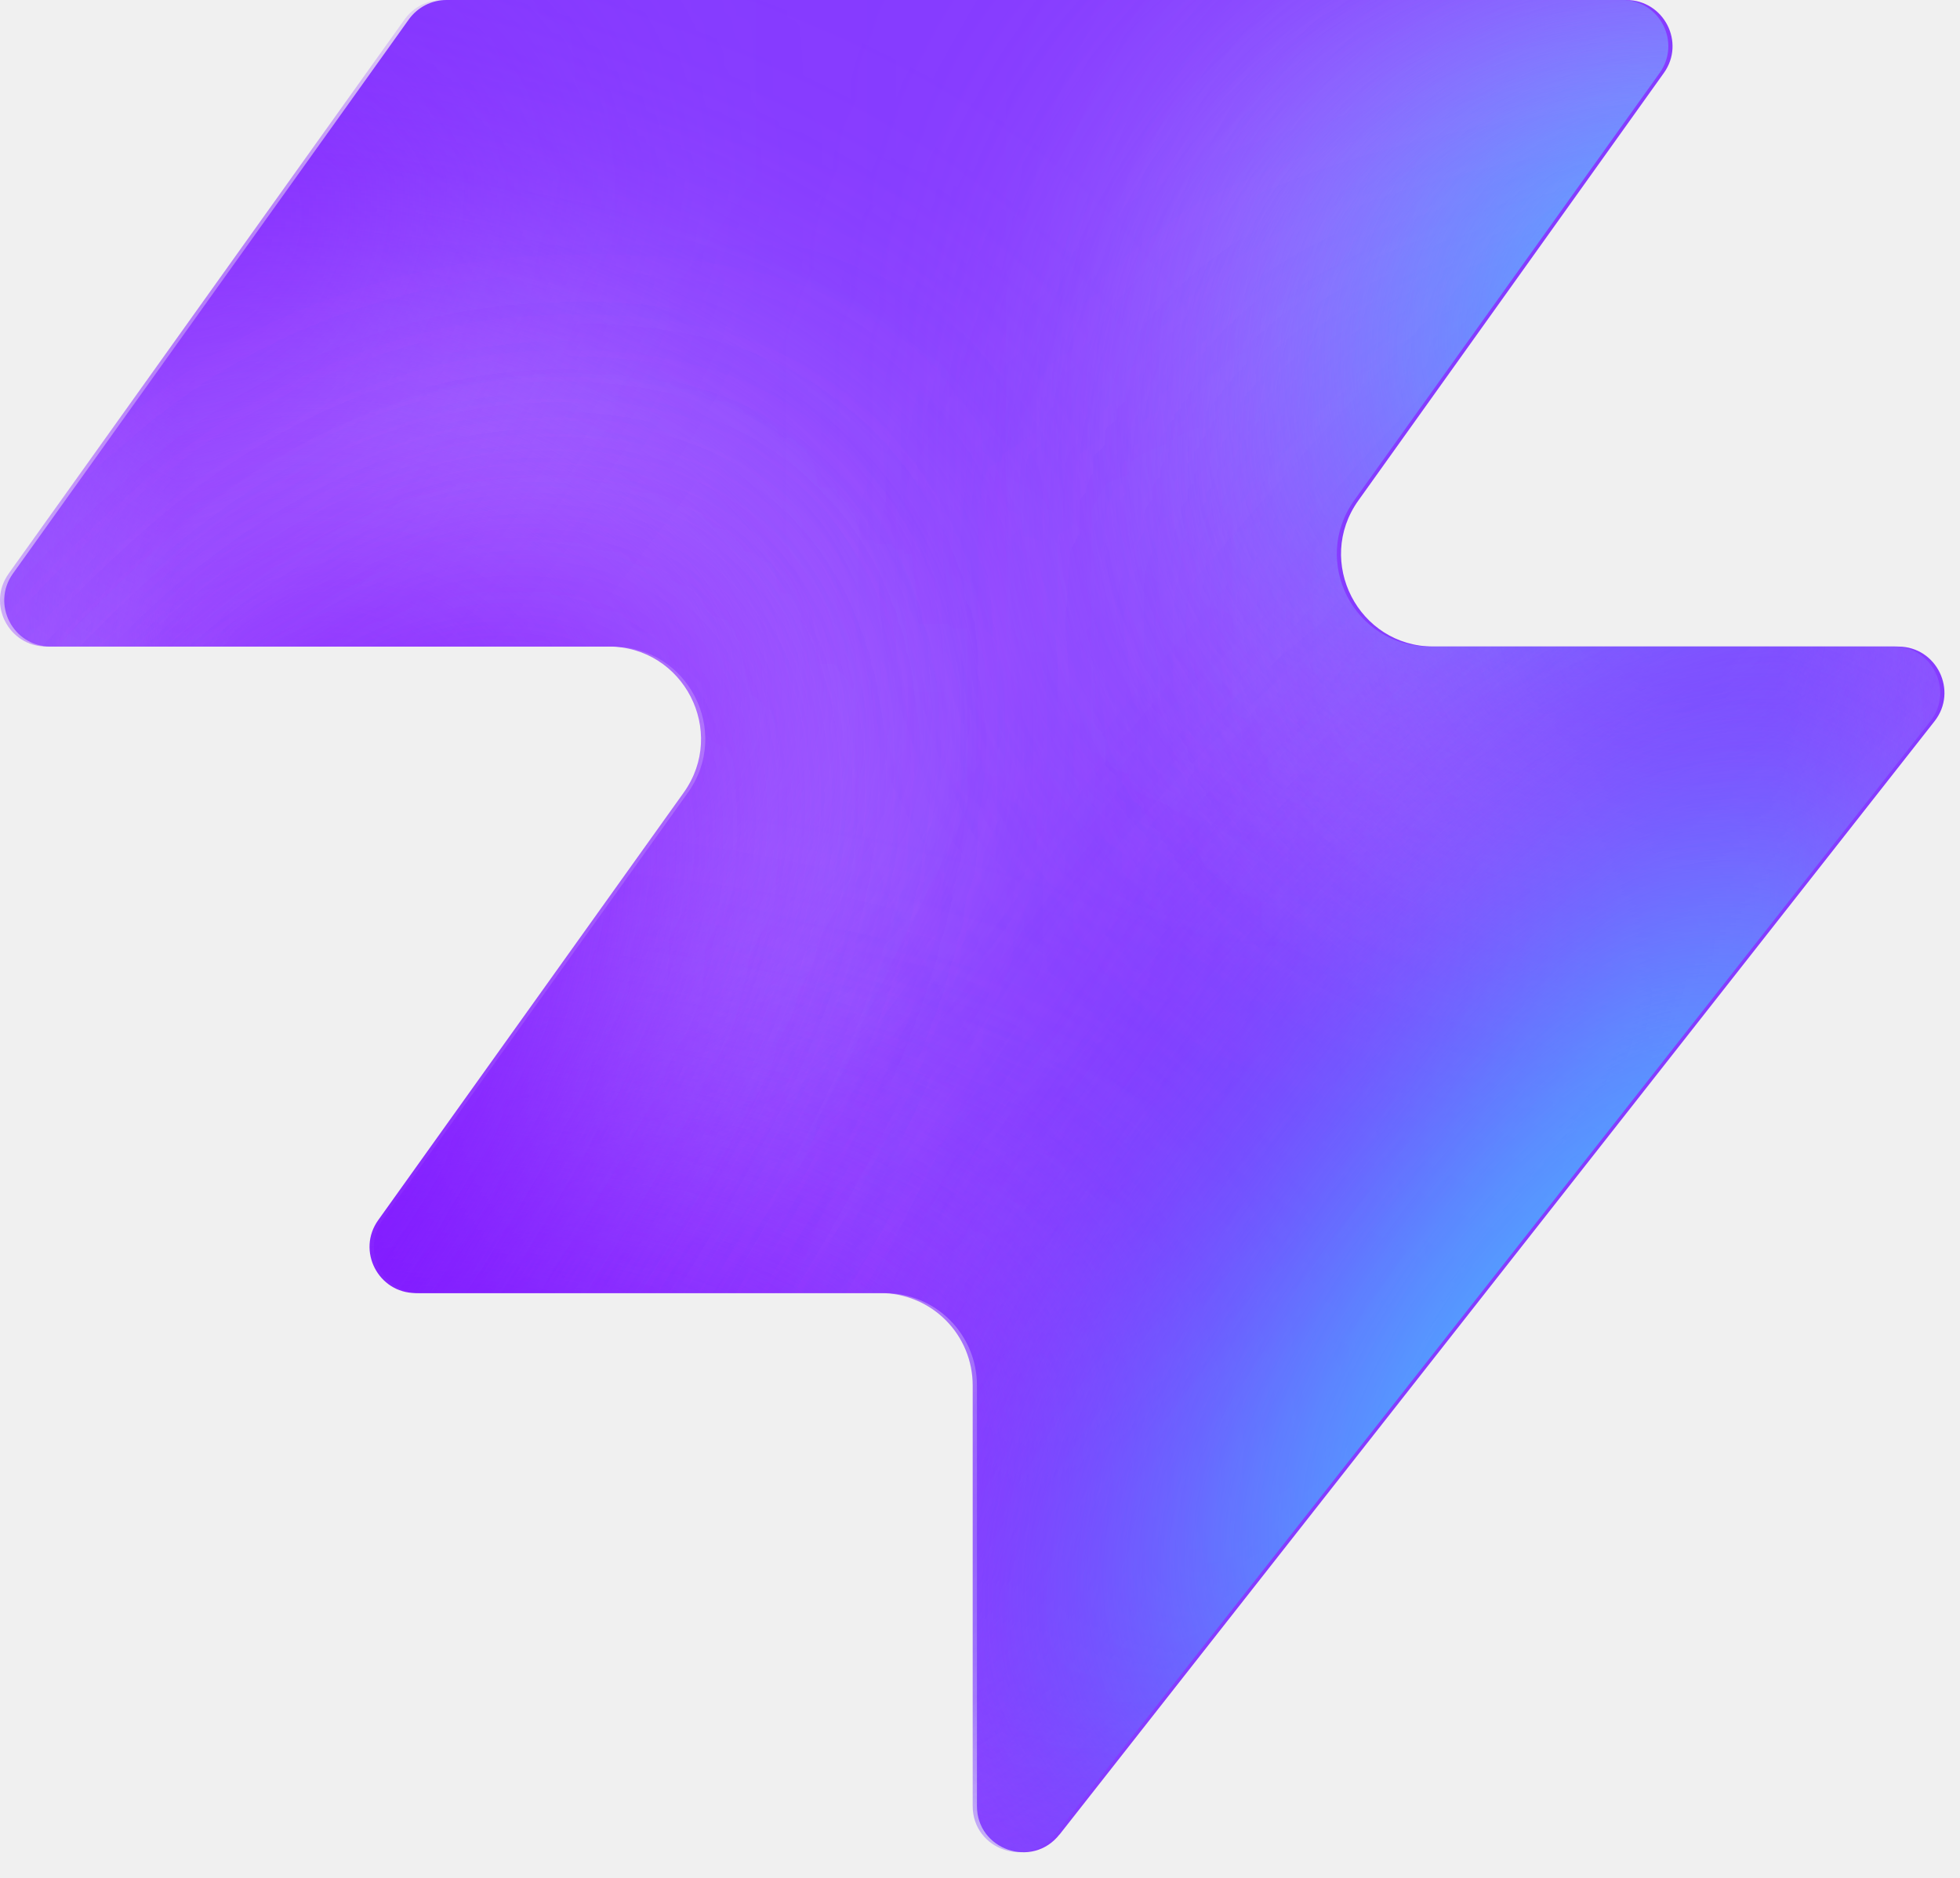
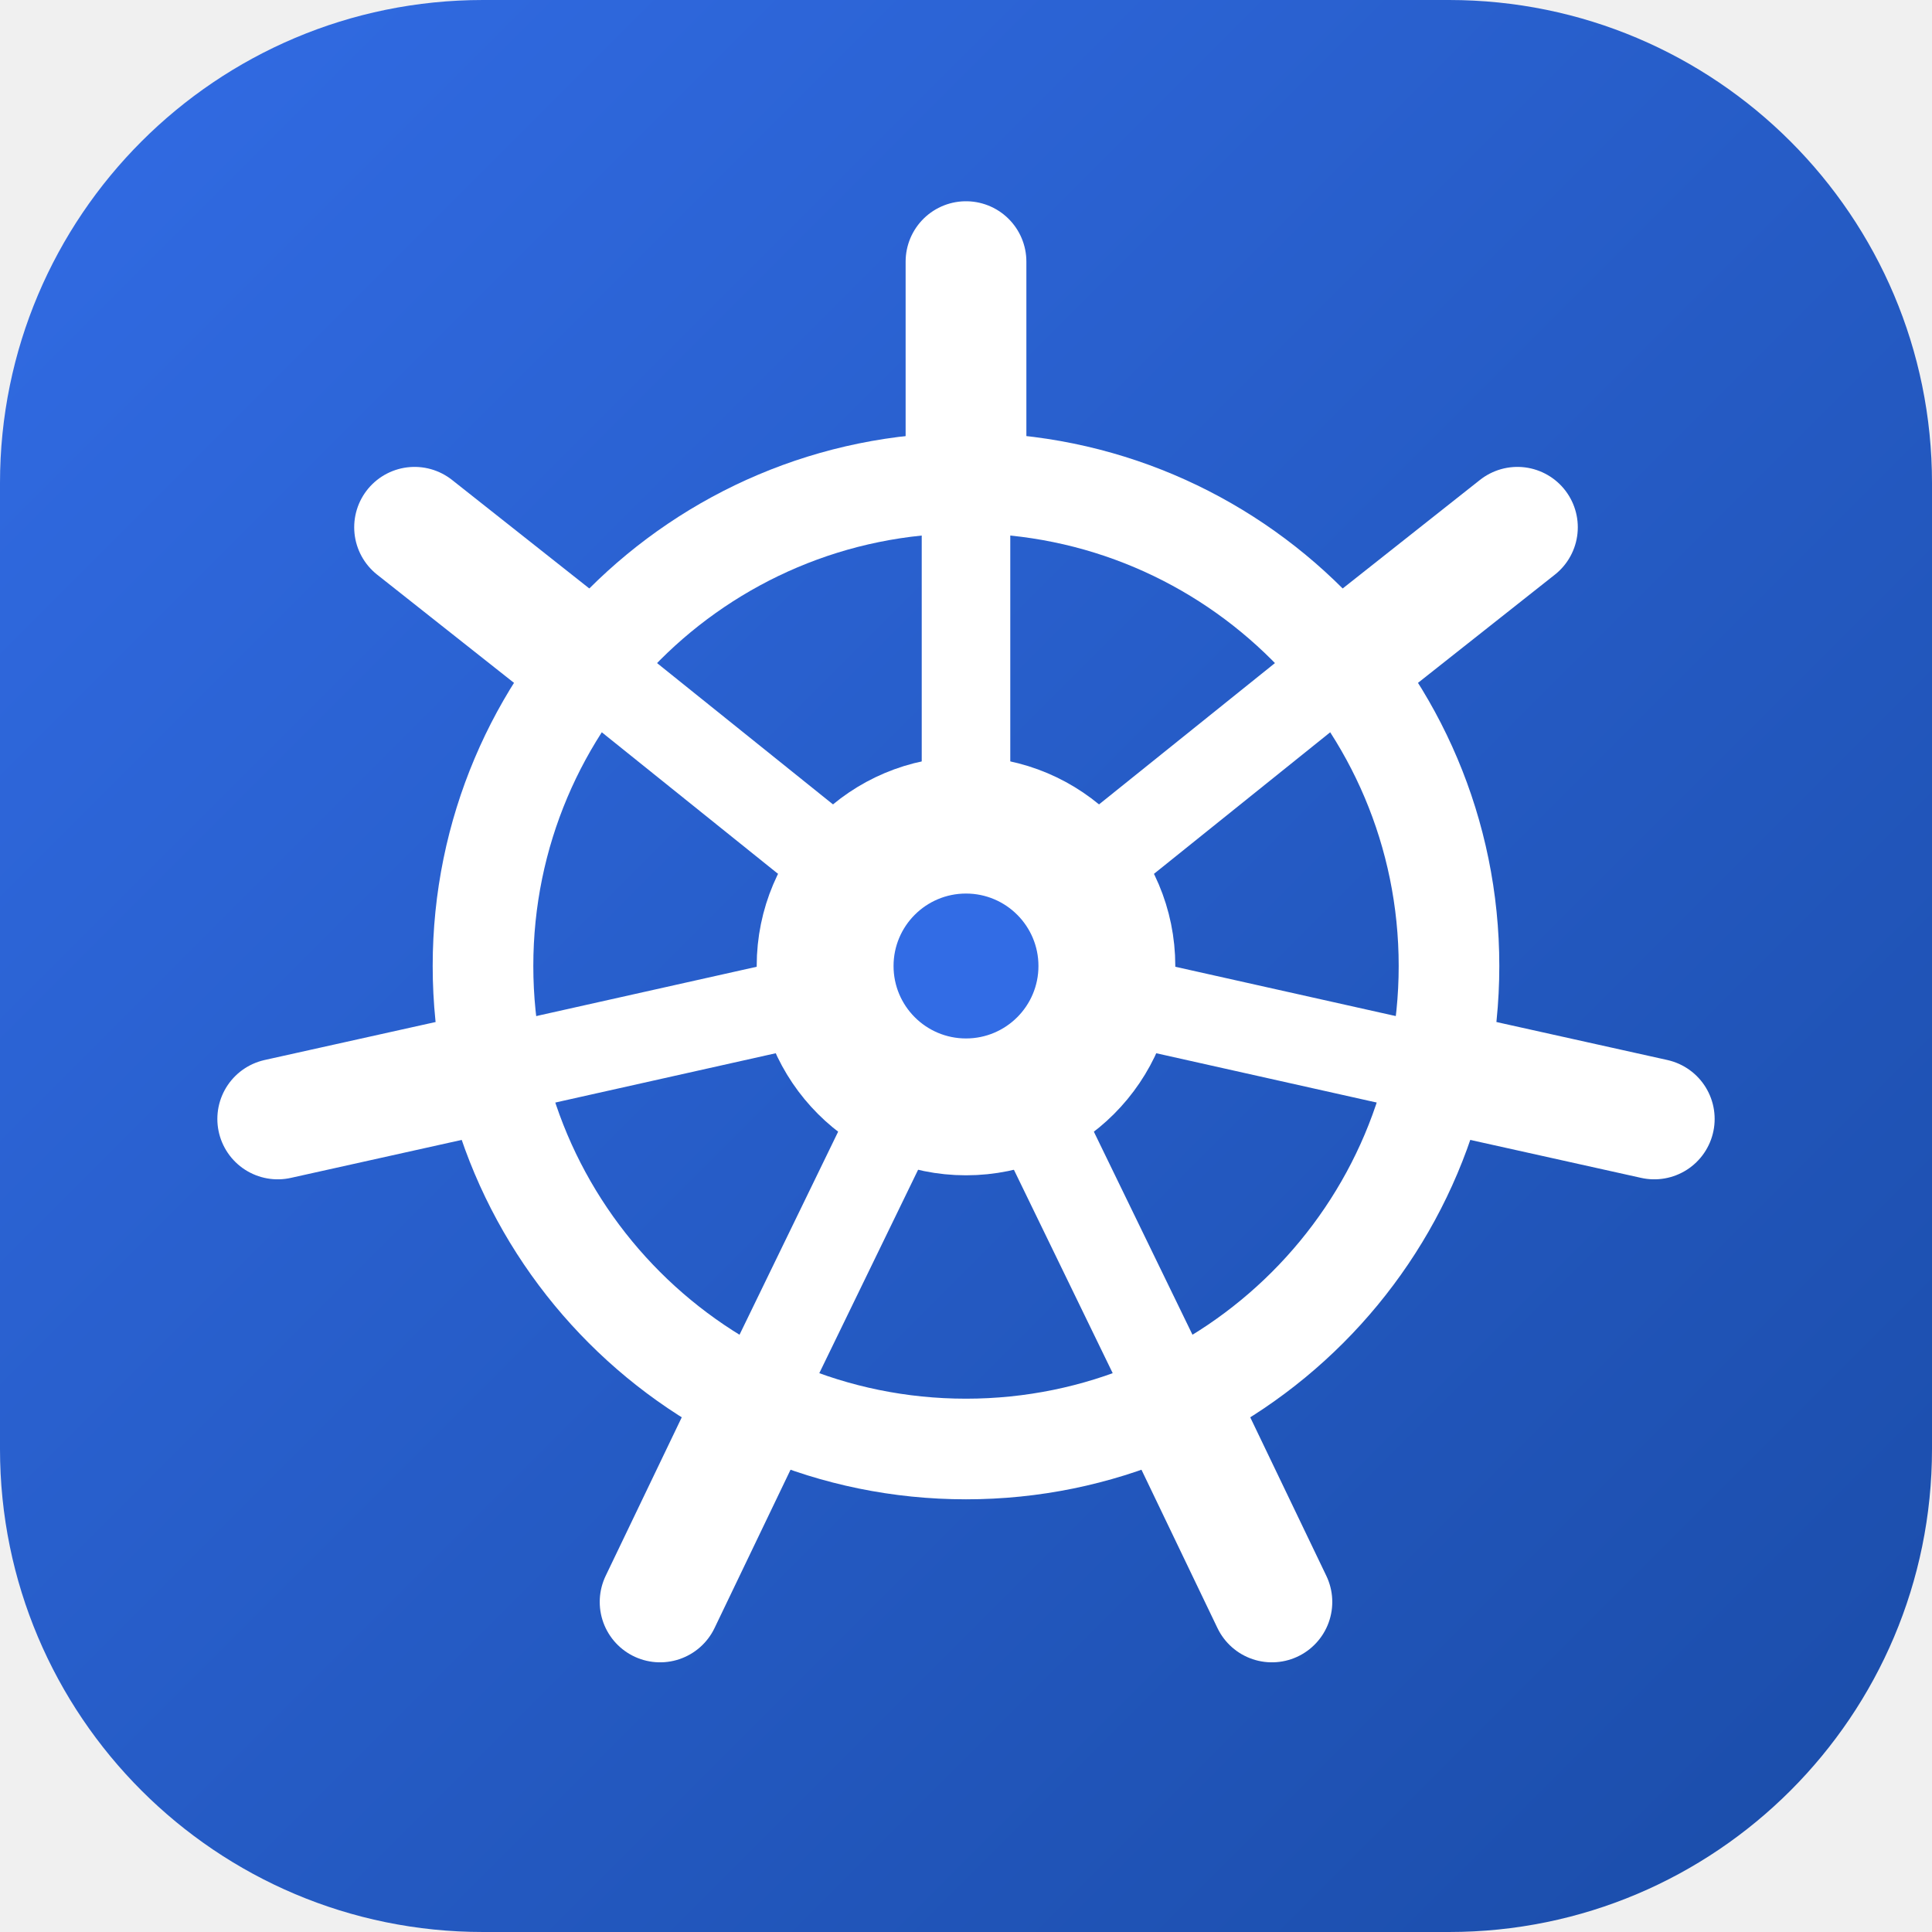
- <svg xmlns="http://www.w3.org/2000/svg" width="48" height="46" fill="none" viewBox="0 0 48 46">
-   <path fill="#863bff" d="M25.946 44.938c-.664.845-2.021.375-2.021-.698V33.937a2.26 2.26 0 0 0-2.262-2.262H10.287c-.92 0-1.456-1.04-.92-1.788l7.48-10.471c1.07-1.497 0-3.578-1.842-3.578H1.237c-.92 0-1.456-1.04-.92-1.788L10.013.474c.214-.297.556-.474.92-.474h28.894c.92 0 1.456 1.04.92 1.788l-7.48 10.471c-1.07 1.498 0 3.579 1.842 3.579h11.377c.943 0 1.473 1.088.89 1.83L25.947 44.94z" style="fill:#863bff;fill:color(display-p3 .525 .23 1);fill-opacity:1" />
-   <mask id="a" width="48" height="46" x="0" y="0" maskUnits="userSpaceOnUse" style="mask-type:alpha">
-     <path fill="#000" d="M25.842 44.938c-.664.844-2.021.375-2.021-.698V33.937a2.26 2.26 0 0 0-2.262-2.262H10.183c-.92 0-1.456-1.04-.92-1.788l7.48-10.471c1.07-1.498 0-3.579-1.842-3.579H1.133c-.92 0-1.456-1.04-.92-1.787L9.91.473c.214-.297.556-.474.92-.474h28.894c.92 0 1.456 1.04.92 1.788l-7.48 10.471c-1.07 1.498 0 3.578 1.842 3.578h11.377c.943 0 1.473 1.088.89 1.832L25.843 44.94z" style="fill:#000;fill-opacity:1" />
-   </mask>
-   <g mask="url(#a)">
-     <g filter="url(#b)">
-       <ellipse cx="5.508" cy="14.704" fill="#ede6ff" rx="5.508" ry="14.704" style="fill:#ede6ff;fill:color(display-p3 .927 .903 1);fill-opacity:1" transform="matrix(.00324 1 1 -.00324 -4.47 31.516)" />
-     </g>
-     <g filter="url(#c)">
-       <ellipse cx="10.399" cy="29.851" fill="#ede6ff" rx="10.399" ry="29.851" style="fill:#ede6ff;fill:color(display-p3 .927 .903 1);fill-opacity:1" transform="matrix(.00324 1 1 -.00324 -39.328 7.883)" />
-     </g>
-     <g filter="url(#d)">
-       <ellipse cx="5.508" cy="30.487" fill="#7e14ff" rx="5.508" ry="30.487" style="fill:#7e14ff;fill:color(display-p3 .492 .077 1);fill-opacity:1" transform="rotate(89.814 -25.913 -14.639)scale(1 -1)" />
-     </g>
-     <g filter="url(#e)">
-       <ellipse cx="5.508" cy="30.599" fill="#7e14ff" rx="5.508" ry="30.599" style="fill:#7e14ff;fill:color(display-p3 .492 .077 1);fill-opacity:1" transform="rotate(89.814 -32.644 -3.334)scale(1 -1)" />
-     </g>
-     <g filter="url(#f)">
-       <ellipse cx="5.508" cy="30.599" fill="#7e14ff" rx="5.508" ry="30.599" style="fill:#7e14ff;fill:color(display-p3 .492 .077 1);fill-opacity:1" transform="matrix(.00324 1 1 -.00324 -34.34 30.47)" />
-     </g>
-     <g filter="url(#g)">
-       <ellipse cx="14.072" cy="22.078" fill="#ede6ff" rx="14.072" ry="22.078" style="fill:#ede6ff;fill:color(display-p3 .927 .903 1);fill-opacity:1" transform="rotate(93.35 24.506 48.493)scale(-1 1)" />
-     </g>
-     <g filter="url(#h)">
-       <ellipse cx="3.47" cy="21.501" fill="#7e14ff" rx="3.47" ry="21.501" style="fill:#7e14ff;fill:color(display-p3 .492 .077 1);fill-opacity:1" transform="rotate(89.009 28.708 47.59)scale(-1 1)" />
-     </g>
-     <g filter="url(#i)">
-       <ellipse cx="3.47" cy="21.501" fill="#7e14ff" rx="3.47" ry="21.501" style="fill:#7e14ff;fill:color(display-p3 .492 .077 1);fill-opacity:1" transform="rotate(89.009 28.708 47.59)scale(-1 1)" />
-     </g>
-     <g filter="url(#j)">
-       <ellipse cx=".387" cy="8.972" fill="#7e14ff" rx="4.407" ry="29.108" style="fill:#7e14ff;fill:color(display-p3 .492 .077 1);fill-opacity:1" transform="rotate(39.51 .387 8.972)" />
-     </g>
-     <g filter="url(#k)">
-       <ellipse cx="47.523" cy="-6.092" fill="#7e14ff" rx="4.407" ry="29.108" style="fill:#7e14ff;fill:color(display-p3 .492 .077 1);fill-opacity:1" transform="rotate(37.892 47.523 -6.092)" />
-     </g>
-     <g filter="url(#l)">
-       <ellipse cx="41.412" cy="6.333" fill="#47bfff" rx="5.971" ry="9.665" style="fill:#47bfff;fill:color(display-p3 .28 .748 1);fill-opacity:1" transform="rotate(37.892 41.412 6.333)" />
-     </g>
-     <g filter="url(#m)">
-       <ellipse cx="-1.879" cy="38.332" fill="#7e14ff" rx="4.407" ry="29.108" style="fill:#7e14ff;fill:color(display-p3 .492 .077 1);fill-opacity:1" transform="rotate(37.892 -1.88 38.332)" />
-     </g>
-     <g filter="url(#n)">
-       <ellipse cx="-1.879" cy="38.332" fill="#7e14ff" rx="4.407" ry="29.108" style="fill:#7e14ff;fill:color(display-p3 .492 .077 1);fill-opacity:1" transform="rotate(37.892 -1.88 38.332)" />
-     </g>
-     <g filter="url(#o)">
-       <ellipse cx="35.651" cy="29.907" fill="#7e14ff" rx="4.407" ry="29.108" style="fill:#7e14ff;fill:color(display-p3 .492 .077 1);fill-opacity:1" transform="rotate(37.892 35.651 29.907)" />
-     </g>
-     <g filter="url(#p)">
-       <ellipse cx="38.418" cy="32.4" fill="#47bfff" rx="5.971" ry="15.297" style="fill:#47bfff;fill:color(display-p3 .28 .748 1);fill-opacity:1" transform="rotate(37.892 38.418 32.4)" />
-     </g>
+ <svg xmlns="http://www.w3.org/2000/svg" viewBox="0 0 48 48" width="48" height="48" fill="none">
+   <defs>
+     <linearGradient id="k8sGrad" x1="0%" y1="0%" x2="100%" y2="100%">
+       <stop offset="0%" stop-color="#326ce5" />
+       <stop offset="100%" stop-color="#1a4ca8" />
+     </linearGradient>
+   </defs>
+   <rect width="48" height="48" rx="12" fill="url(#k8sGrad)" />
+   <g stroke="#ffffff" stroke-width="2.5" stroke-linecap="round" stroke-linejoin="round" transform="translate(0, 0)">
+     <circle cx="24" cy="24" r="12" stroke-width="2.5" />
+     <circle cx="24" cy="24" r="4.2" fill="#ffffff" stroke-width="2" />
+     <circle cx="24" cy="24" r="1.8" fill="#326ce5" stroke="none" />
+     <line x1="24" y1="19.8" x2="24" y2="12" stroke-width="2.2" />
+     <line x1="24" y1="12" x2="24" y2="6.5" stroke-width="3" />
+     <line x1="27.3" y1="21.4" x2="33.4" y2="16.5" stroke-width="2.2" />
+     <line x1="33.4" y1="16.5" x2="37.7" y2="13.1" stroke-width="3" />
+     <line x1="28.1" y1="24.9" x2="35.7" y2="26.6" stroke-width="2.2" />
+     <line x1="35.7" y1="26.6" x2="41.1" y2="27.8" stroke-width="3" />
+     <line x1="25.8" y1="27.8" x2="29.2" y2="34.8" stroke-width="2.2" />
+     <line x1="29.2" y1="34.8" x2="31.6" y2="39.8" stroke-width="3" />
+     <line x1="22.2" y1="27.8" x2="18.8" y2="34.8" stroke-width="2.2" />
+     <line x1="18.8" y1="34.8" x2="16.4" y2="39.8" stroke-width="3" />
+     <line x1="19.9" y1="24.9" x2="12.3" y2="26.6" stroke-width="2.2" />
+     <line x1="12.3" y1="26.6" x2="6.9" y2="27.8" stroke-width="3" />
+     <line x1="20.7" y1="21.4" x2="14.6" y2="16.5" stroke-width="2.2" />
+     <line x1="14.6" y1="16.5" x2="10.3" y2="13.1" stroke-width="3" />
  </g>
-   <defs>
-     <filter id="b" width="60.045" height="41.654" x="-19.77" y="16.149" color-interpolation-filters="sRGB" filterUnits="userSpaceOnUse">
-       <feFlood flood-opacity="0" result="BackgroundImageFix" />
-       <feBlend in="SourceGraphic" in2="BackgroundImageFix" result="shape" />
-       <feGaussianBlur result="effect1_foregroundBlur_2002_17158" stdDeviation="7.659" />
-     </filter>
-     <filter id="c" width="90.34" height="51.437" x="-54.613" y="-7.533" color-interpolation-filters="sRGB" filterUnits="userSpaceOnUse">
-       <feFlood flood-opacity="0" result="BackgroundImageFix" />
-       <feBlend in="SourceGraphic" in2="BackgroundImageFix" result="shape" />
-       <feGaussianBlur result="effect1_foregroundBlur_2002_17158" stdDeviation="7.659" />
-     </filter>
-     <filter id="d" width="79.355" height="29.4" x="-49.64" y="2.03" color-interpolation-filters="sRGB" filterUnits="userSpaceOnUse">
-       <feFlood flood-opacity="0" result="BackgroundImageFix" />
-       <feBlend in="SourceGraphic" in2="BackgroundImageFix" result="shape" />
-       <feGaussianBlur result="effect1_foregroundBlur_2002_17158" stdDeviation="4.596" />
-     </filter>
-     <filter id="e" width="79.579" height="29.4" x="-45.045" y="20.029" color-interpolation-filters="sRGB" filterUnits="userSpaceOnUse">
-       <feFlood flood-opacity="0" result="BackgroundImageFix" />
-       <feBlend in="SourceGraphic" in2="BackgroundImageFix" result="shape" />
-       <feGaussianBlur result="effect1_foregroundBlur_2002_17158" stdDeviation="4.596" />
-     </filter>
-     <filter id="f" width="79.579" height="29.4" x="-43.513" y="21.178" color-interpolation-filters="sRGB" filterUnits="userSpaceOnUse">
-       <feFlood flood-opacity="0" result="BackgroundImageFix" />
-       <feBlend in="SourceGraphic" in2="BackgroundImageFix" result="shape" />
-       <feGaussianBlur result="effect1_foregroundBlur_2002_17158" stdDeviation="4.596" />
-     </filter>
-     <filter id="g" width="74.749" height="58.852" x="15.756" y="-17.901" color-interpolation-filters="sRGB" filterUnits="userSpaceOnUse">
-       <feFlood flood-opacity="0" result="BackgroundImageFix" />
-       <feBlend in="SourceGraphic" in2="BackgroundImageFix" result="shape" />
-       <feGaussianBlur result="effect1_foregroundBlur_2002_17158" stdDeviation="7.659" />
-     </filter>
-     <filter id="h" width="61.377" height="25.362" x="23.548" y="2.284" color-interpolation-filters="sRGB" filterUnits="userSpaceOnUse">
-       <feFlood flood-opacity="0" result="BackgroundImageFix" />
-       <feBlend in="SourceGraphic" in2="BackgroundImageFix" result="shape" />
-       <feGaussianBlur result="effect1_foregroundBlur_2002_17158" stdDeviation="4.596" />
-     </filter>
-     <filter id="i" width="61.377" height="25.362" x="23.548" y="2.284" color-interpolation-filters="sRGB" filterUnits="userSpaceOnUse">
-       <feFlood flood-opacity="0" result="BackgroundImageFix" />
-       <feBlend in="SourceGraphic" in2="BackgroundImageFix" result="shape" />
-       <feGaussianBlur result="effect1_foregroundBlur_2002_17158" stdDeviation="4.596" />
-     </filter>
-     <filter id="j" width="56.045" height="63.649" x="-27.636" y="-22.853" color-interpolation-filters="sRGB" filterUnits="userSpaceOnUse">
-       <feFlood flood-opacity="0" result="BackgroundImageFix" />
-       <feBlend in="SourceGraphic" in2="BackgroundImageFix" result="shape" />
-       <feGaussianBlur result="effect1_foregroundBlur_2002_17158" stdDeviation="4.596" />
-     </filter>
-     <filter id="k" width="54.814" height="64.646" x="20.116" y="-38.415" color-interpolation-filters="sRGB" filterUnits="userSpaceOnUse">
-       <feFlood flood-opacity="0" result="BackgroundImageFix" />
-       <feBlend in="SourceGraphic" in2="BackgroundImageFix" result="shape" />
-       <feGaussianBlur result="effect1_foregroundBlur_2002_17158" stdDeviation="4.596" />
-     </filter>
-     <filter id="l" width="33.541" height="35.313" x="24.641" y="-11.323" color-interpolation-filters="sRGB" filterUnits="userSpaceOnUse">
-       <feFlood flood-opacity="0" result="BackgroundImageFix" />
-       <feBlend in="SourceGraphic" in2="BackgroundImageFix" result="shape" />
-       <feGaussianBlur result="effect1_foregroundBlur_2002_17158" stdDeviation="4.596" />
-     </filter>
-     <filter id="m" width="54.814" height="64.646" x="-29.286" y="6.009" color-interpolation-filters="sRGB" filterUnits="userSpaceOnUse">
-       <feFlood flood-opacity="0" result="BackgroundImageFix" />
-       <feBlend in="SourceGraphic" in2="BackgroundImageFix" result="shape" />
-       <feGaussianBlur result="effect1_foregroundBlur_2002_17158" stdDeviation="4.596" />
-     </filter>
-     <filter id="n" width="54.814" height="64.646" x="-29.286" y="6.009" color-interpolation-filters="sRGB" filterUnits="userSpaceOnUse">
-       <feFlood flood-opacity="0" result="BackgroundImageFix" />
-       <feBlend in="SourceGraphic" in2="BackgroundImageFix" result="shape" />
-       <feGaussianBlur result="effect1_foregroundBlur_2002_17158" stdDeviation="4.596" />
-     </filter>
-     <filter id="o" width="54.814" height="64.646" x="8.244" y="-2.416" color-interpolation-filters="sRGB" filterUnits="userSpaceOnUse">
-       <feFlood flood-opacity="0" result="BackgroundImageFix" />
-       <feBlend in="SourceGraphic" in2="BackgroundImageFix" result="shape" />
-       <feGaussianBlur result="effect1_foregroundBlur_2002_17158" stdDeviation="4.596" />
-     </filter>
-     <filter id="p" width="39.409" height="43.623" x="18.713" y="10.588" color-interpolation-filters="sRGB" filterUnits="userSpaceOnUse">
-       <feFlood flood-opacity="0" result="BackgroundImageFix" />
-       <feBlend in="SourceGraphic" in2="BackgroundImageFix" result="shape" />
-       <feGaussianBlur result="effect1_foregroundBlur_2002_17158" stdDeviation="4.596" />
-     </filter>
-   </defs>
</svg>
